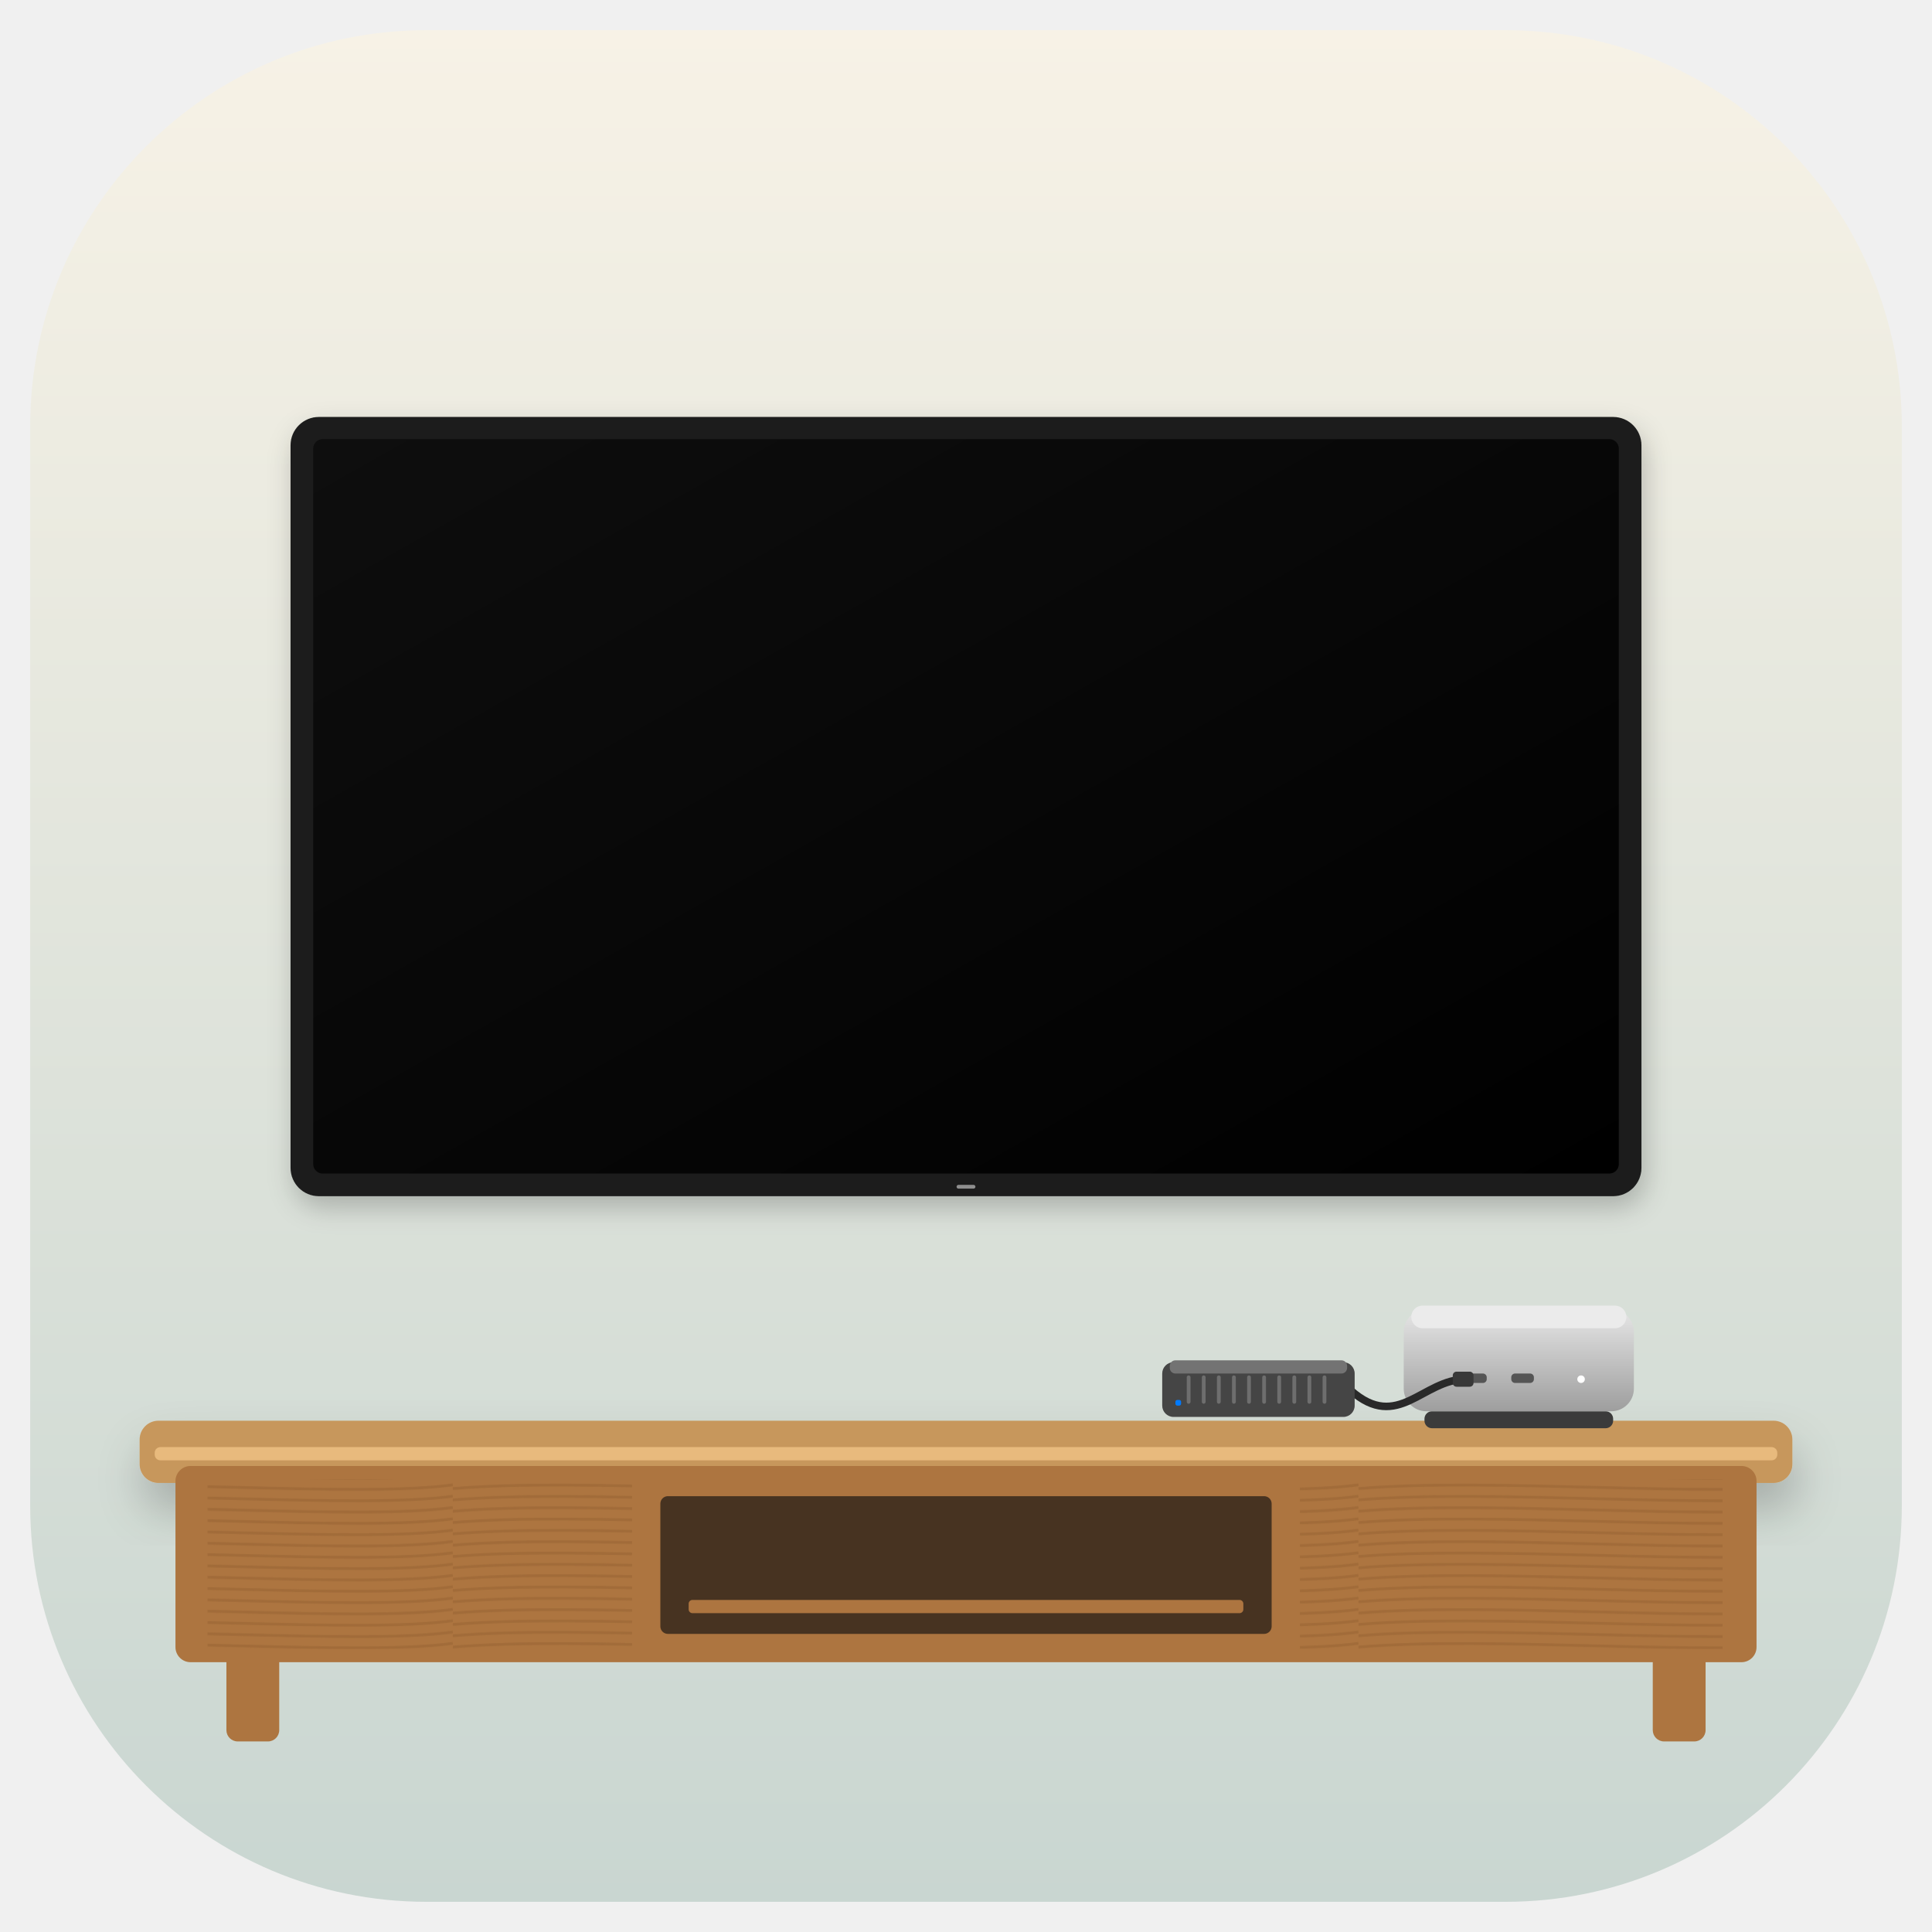
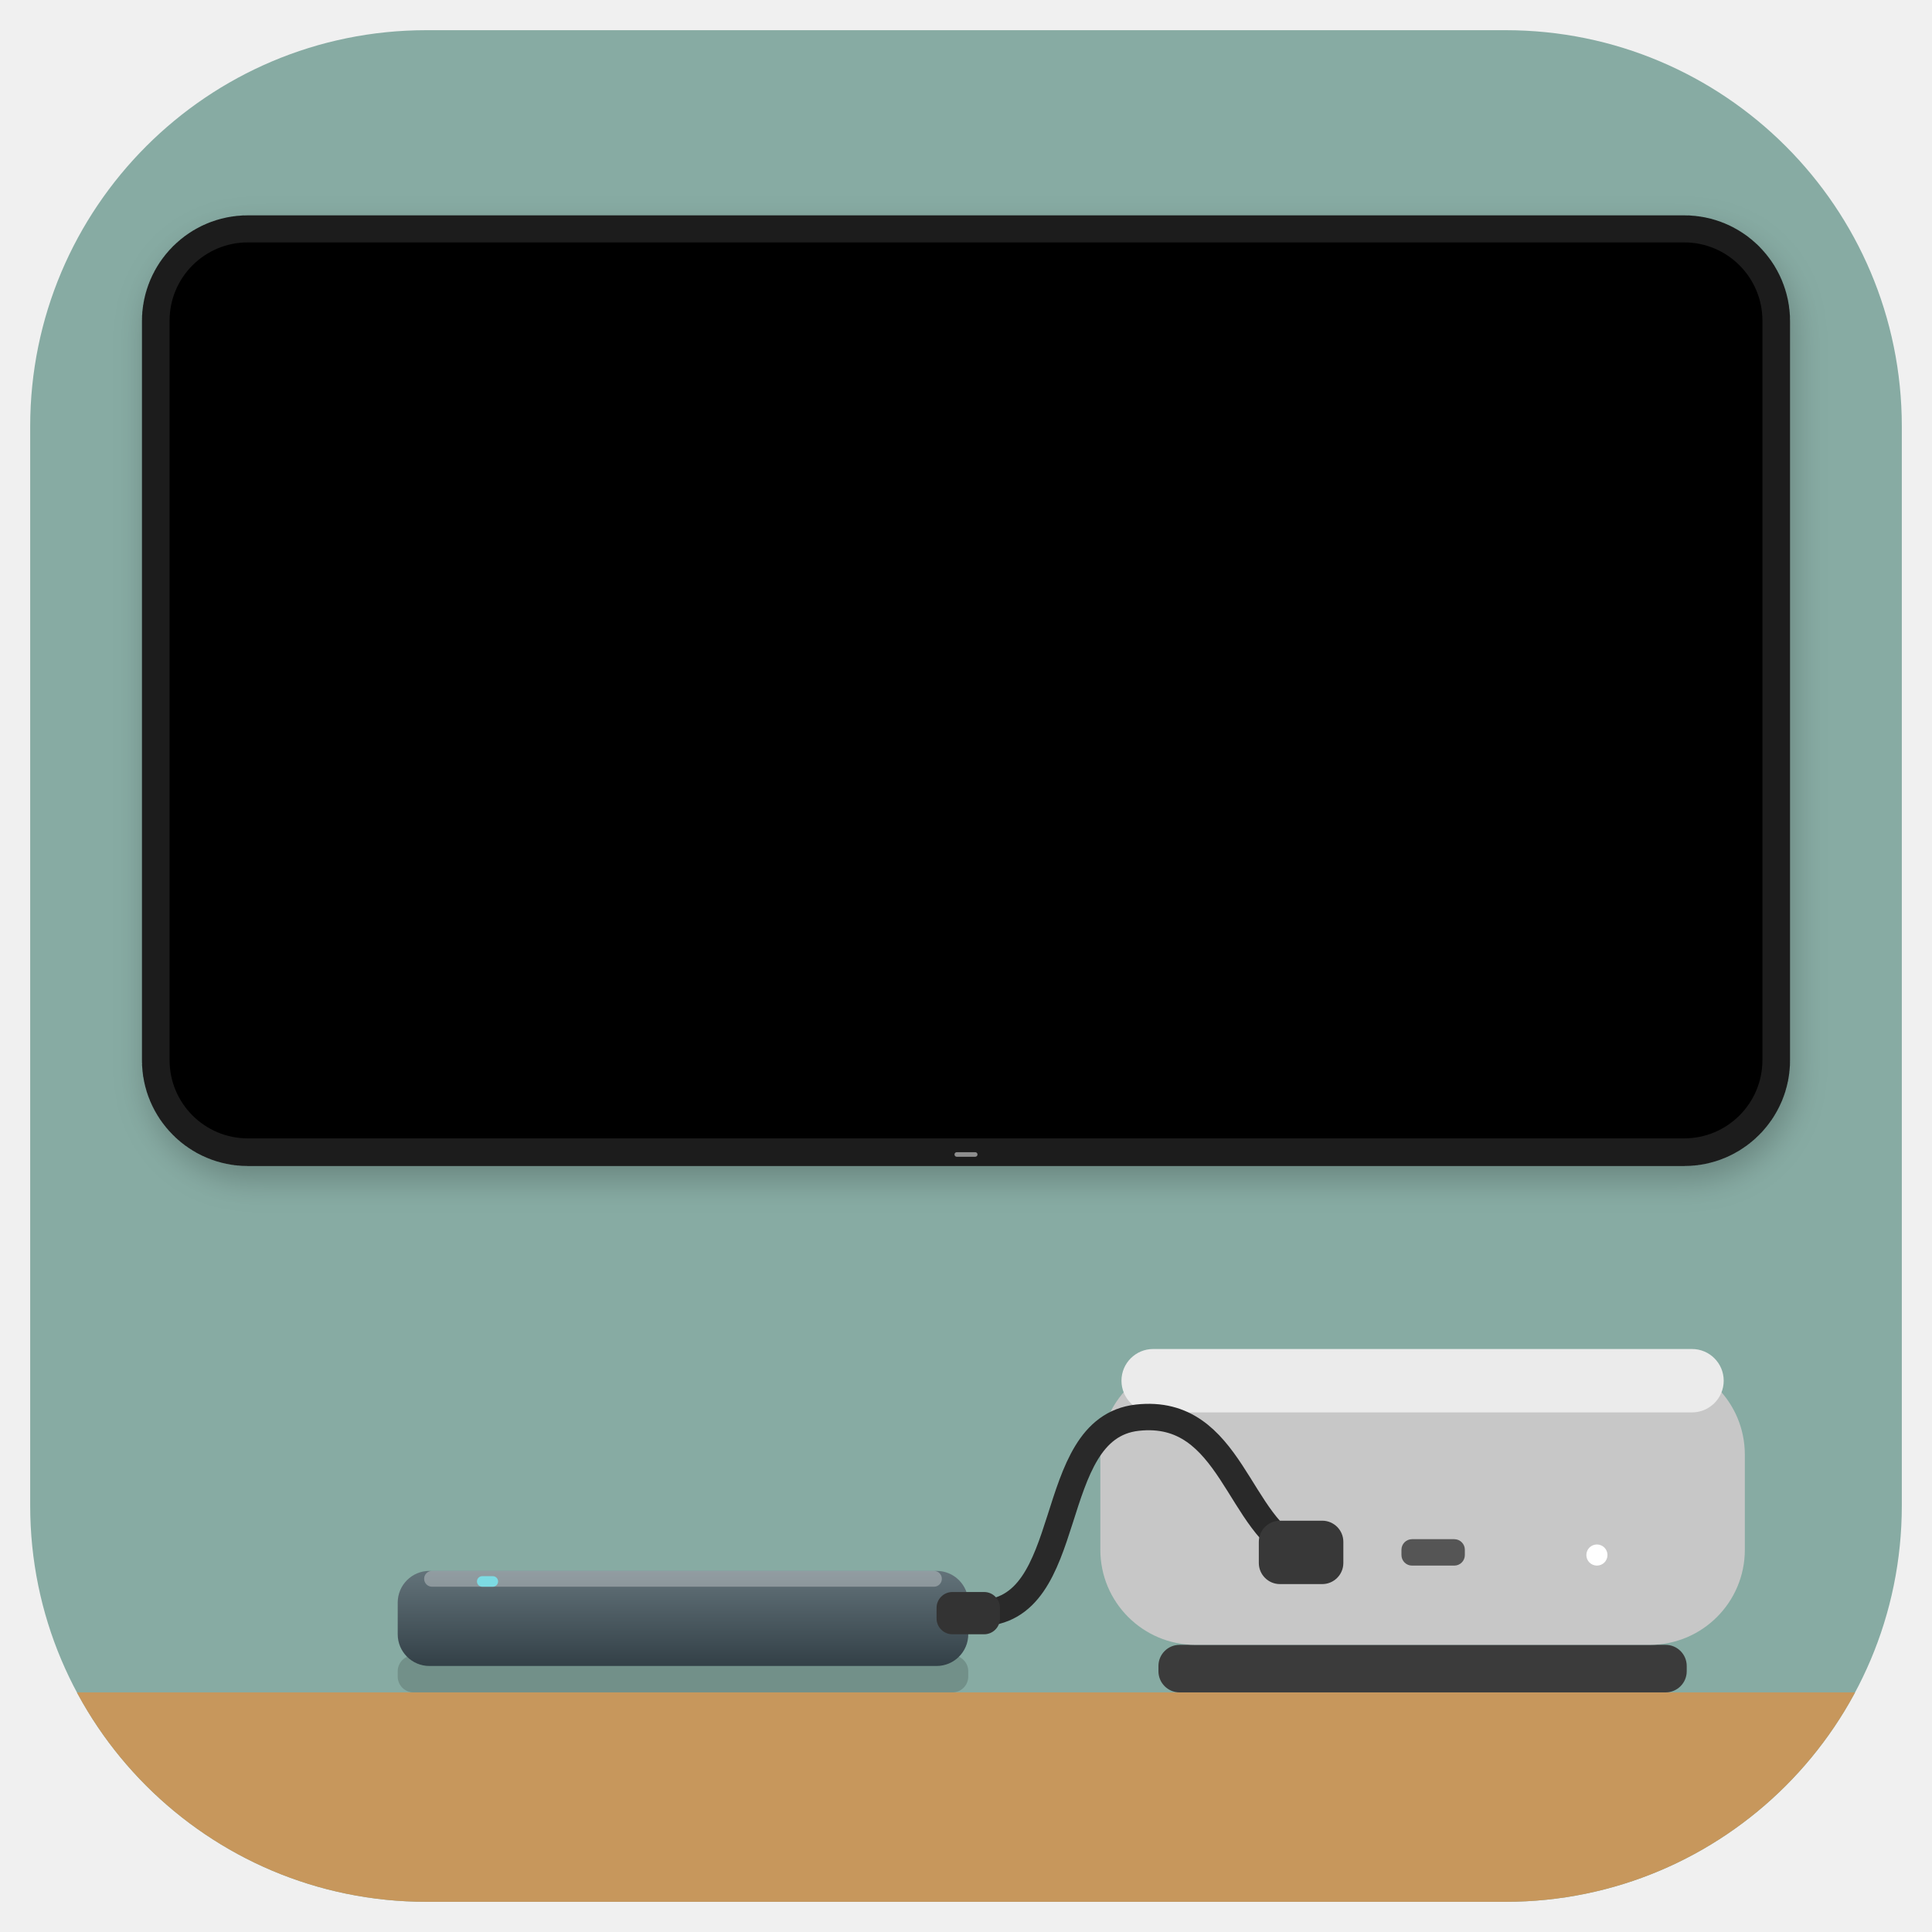
<svg xmlns="http://www.w3.org/2000/svg" width="1024" height="1024" viewBox="0 0 1024 1024" role="img" aria-labelledby="title desc">
  <defs>
-     <linearGradient id="wall" x2="0" y2="1">
-       <stop stop-color="#f7f2e6" />
-       <stop offset="1" stop-color="#c9d6d1" />
-     </linearGradient>
-     <linearGradient id="screen" x2="1" y2="1">
-       <stop stop-color="#0e0e0e" />
-       <stop offset="1" stop-color="#000" />
-     </linearGradient>
-     <linearGradient id="silver" x2="0" y2="1">
-       <stop stop-color="#e6e6e6" />
-       <stop offset="1" stop-color="#9e9e9e" />
+     <clipPath id="icon-mask">
+       <rect x="16" y="16" width="992" height="992" rx="210" />
+     </clipPath>
+     <linearGradient id="ssd" x2="0" y2="1">
+       <stop stop-color="#63737a" />
+       <stop offset="1" stop-color="#334047" />
    </linearGradient>
    <filter id="tv-shadow" x="-10%" y="-10%" width="120%" height="125%">
      <feDropShadow dy="6" stdDeviation="7" flood-opacity=".22" />
    </filter>
-     <filter id="console-shadow" x="-10%" y="-100%" width="120%" height="300%">
-       <feDropShadow dy="14" stdDeviation="12" flood-opacity=".22" />
-     </filter>
-     <pattern id="grain" width="240" height="6" patternUnits="userSpaceOnUse">
-       <path d="M0 3 C70 -3 190 8 240 1" fill="none" stroke="#704721" stroke-opacity=".18" stroke-width="1.5" />
-     </pattern>
  </defs>
-   <rect x="16" y="16" width="992" height="992" rx="210" fill="url(#wall)" />
-   <rect x="74" y="753" width="876" height="33" rx="10" fill="#c7975c" filter="url(#console-shadow)" />
-   <g fill="#ad7540">
-     <rect x="93" y="777" width="838" height="104" rx="8" />
-     <rect x="120" y="871" width="28" height="52" rx="6" />
-     <rect x="876" y="871" width="28" height="52" rx="6" />
+   <rect x="16" y="16" width="992" height="992" rx="210" fill="#87aba3" />
+   <rect x="16" y="897" width="992" height="111" fill="#c7975c" clip-path="url(#icon-mask)" />
+   <g transform="translate(-112.64 -155.48) scale(1.22)">
+     <rect x="154" y="221" width="716" height="413" rx="46" fill="#1a1a1a" filter="url(#tv-shadow)" />
+     <rect x="166" y="232.75" width="692" height="389.25" rx="34" fill="#000" />
+     <rect x="507" y="628" width="10" height="2" rx="1" fill="#fff" opacity=".5" />
  </g>
-   <rect x="350" y="793" width="324" height="73" rx="4" fill="#473321" />
-   <rect x="365" y="848" width="294" height="7" rx="2" fill="#ad7540" />
-   <g fill="url(#grain)">
-     <rect x="110" y="784" width="225" height="90" />
-     <rect x="689" y="784" width="224" height="90" />
-   </g>
-   <rect x="82" y="767" width="860" height="7" rx="3" fill="#e8ba7d" />
-   <rect x="154" y="221" width="716" height="413" rx="15" fill="#1a1a1a" filter="url(#tv-shadow)" />
-   <rect x="166" y="232.75" width="692" height="389.25" rx="5" fill="url(#screen)" />
-   <rect x="507" y="628" width="10" height="2" rx="1" fill="#fff" opacity=".5" />
-   <rect x="755" y="748" width="100" height="9" rx="4" fill="#3b3b3b" />
-   <rect x="744" y="694" width="122" height="54" rx="12" fill="url(#silver)" />
-   <rect x="748" y="692" width="114" height="12" rx="6" fill="#ebebeb" />
-   <g fill="#555">
-     <rect x="776" y="728" width="12" height="5" rx="2" />
-     <rect x="801" y="728" width="12" height="5" rx="2" />
-   </g>
-   <circle cx="838" cy="731" r="2" fill="#fff" />
-   <g id="portable">
-     <path d="M716 737 C741 759 754 731 777 731" fill="none" stroke="#292929" stroke-width="4" />
-     <rect x="770" y="727" width="11" height="8" rx="2" fill="#383838" />
-     <rect x="616" y="722" width="102" height="29" rx="6" fill="#454545" />
-     <rect x="620" y="721" width="94" height="7" rx="3" fill="#737373" />
-     <path d="M630 730v13 M638 730v13 M646 730v13 M654 730v13 M662 730v13 M670 730v13 M678 730v13 M686 730v13 M694 730v13 M702 730v13" stroke="#6e6e6e" stroke-width="2" stroke-linecap="round" />
-     <rect x="623" y="742" width="3" height="3" rx="1" fill="#007aff" />
+   <g transform="translate(-1500 -1222.6) scale(2.8)">
+     <rect x="755" y="748" width="100" height="9" rx="4" fill="#3b3b3b" />
+     <rect x="744" y="694" width="122" height="54" rx="18" fill="#c7c7c7" />
+     <rect x="748" y="692" width="114" height="12" rx="6" fill="#ebebeb" />
+     <g fill="#555">
+       <rect x="776" y="728" width="12" height="5" rx="2" />
+       <rect x="801" y="728" width="12" height="5" rx="2" />
+     </g>
+     <circle cx="838" cy="731" r="2" fill="#fff" />
+     <g id="portable">
+       <path d="M782 730.5 C770 726 769 703 751 705 C733 707 740 742 721 742" fill="none" stroke="#292929" stroke-width="5" stroke-linecap="round" />
+       <rect x="776" y="728" width="12" height="5" rx="2" fill="#a6a6a6" />
+       <rect x="774" y="724.5" width="16" height="12" rx="4" fill="#383838" />
+       <g transform="translate(665 742)">
+         <rect x="-54" y="8" width="108" height="7" rx="3" fill="#000" opacity=".16" />
+         <rect x="-54" y="-8" width="108" height="18" rx="6" fill="url(#ssd)" />
+         <rect x="-49" y="-8" width="98" height="3" rx="1.5" fill="#fff" opacity=".3" />
+         <rect x="48" y="-4" width="12" height="8" rx="3" fill="#333" />
+         <rect x="-39" y="-7" width="4" height="2" rx="1" fill="#7ddbe3" />
+       </g>
+     </g>
  </g>
</svg>
